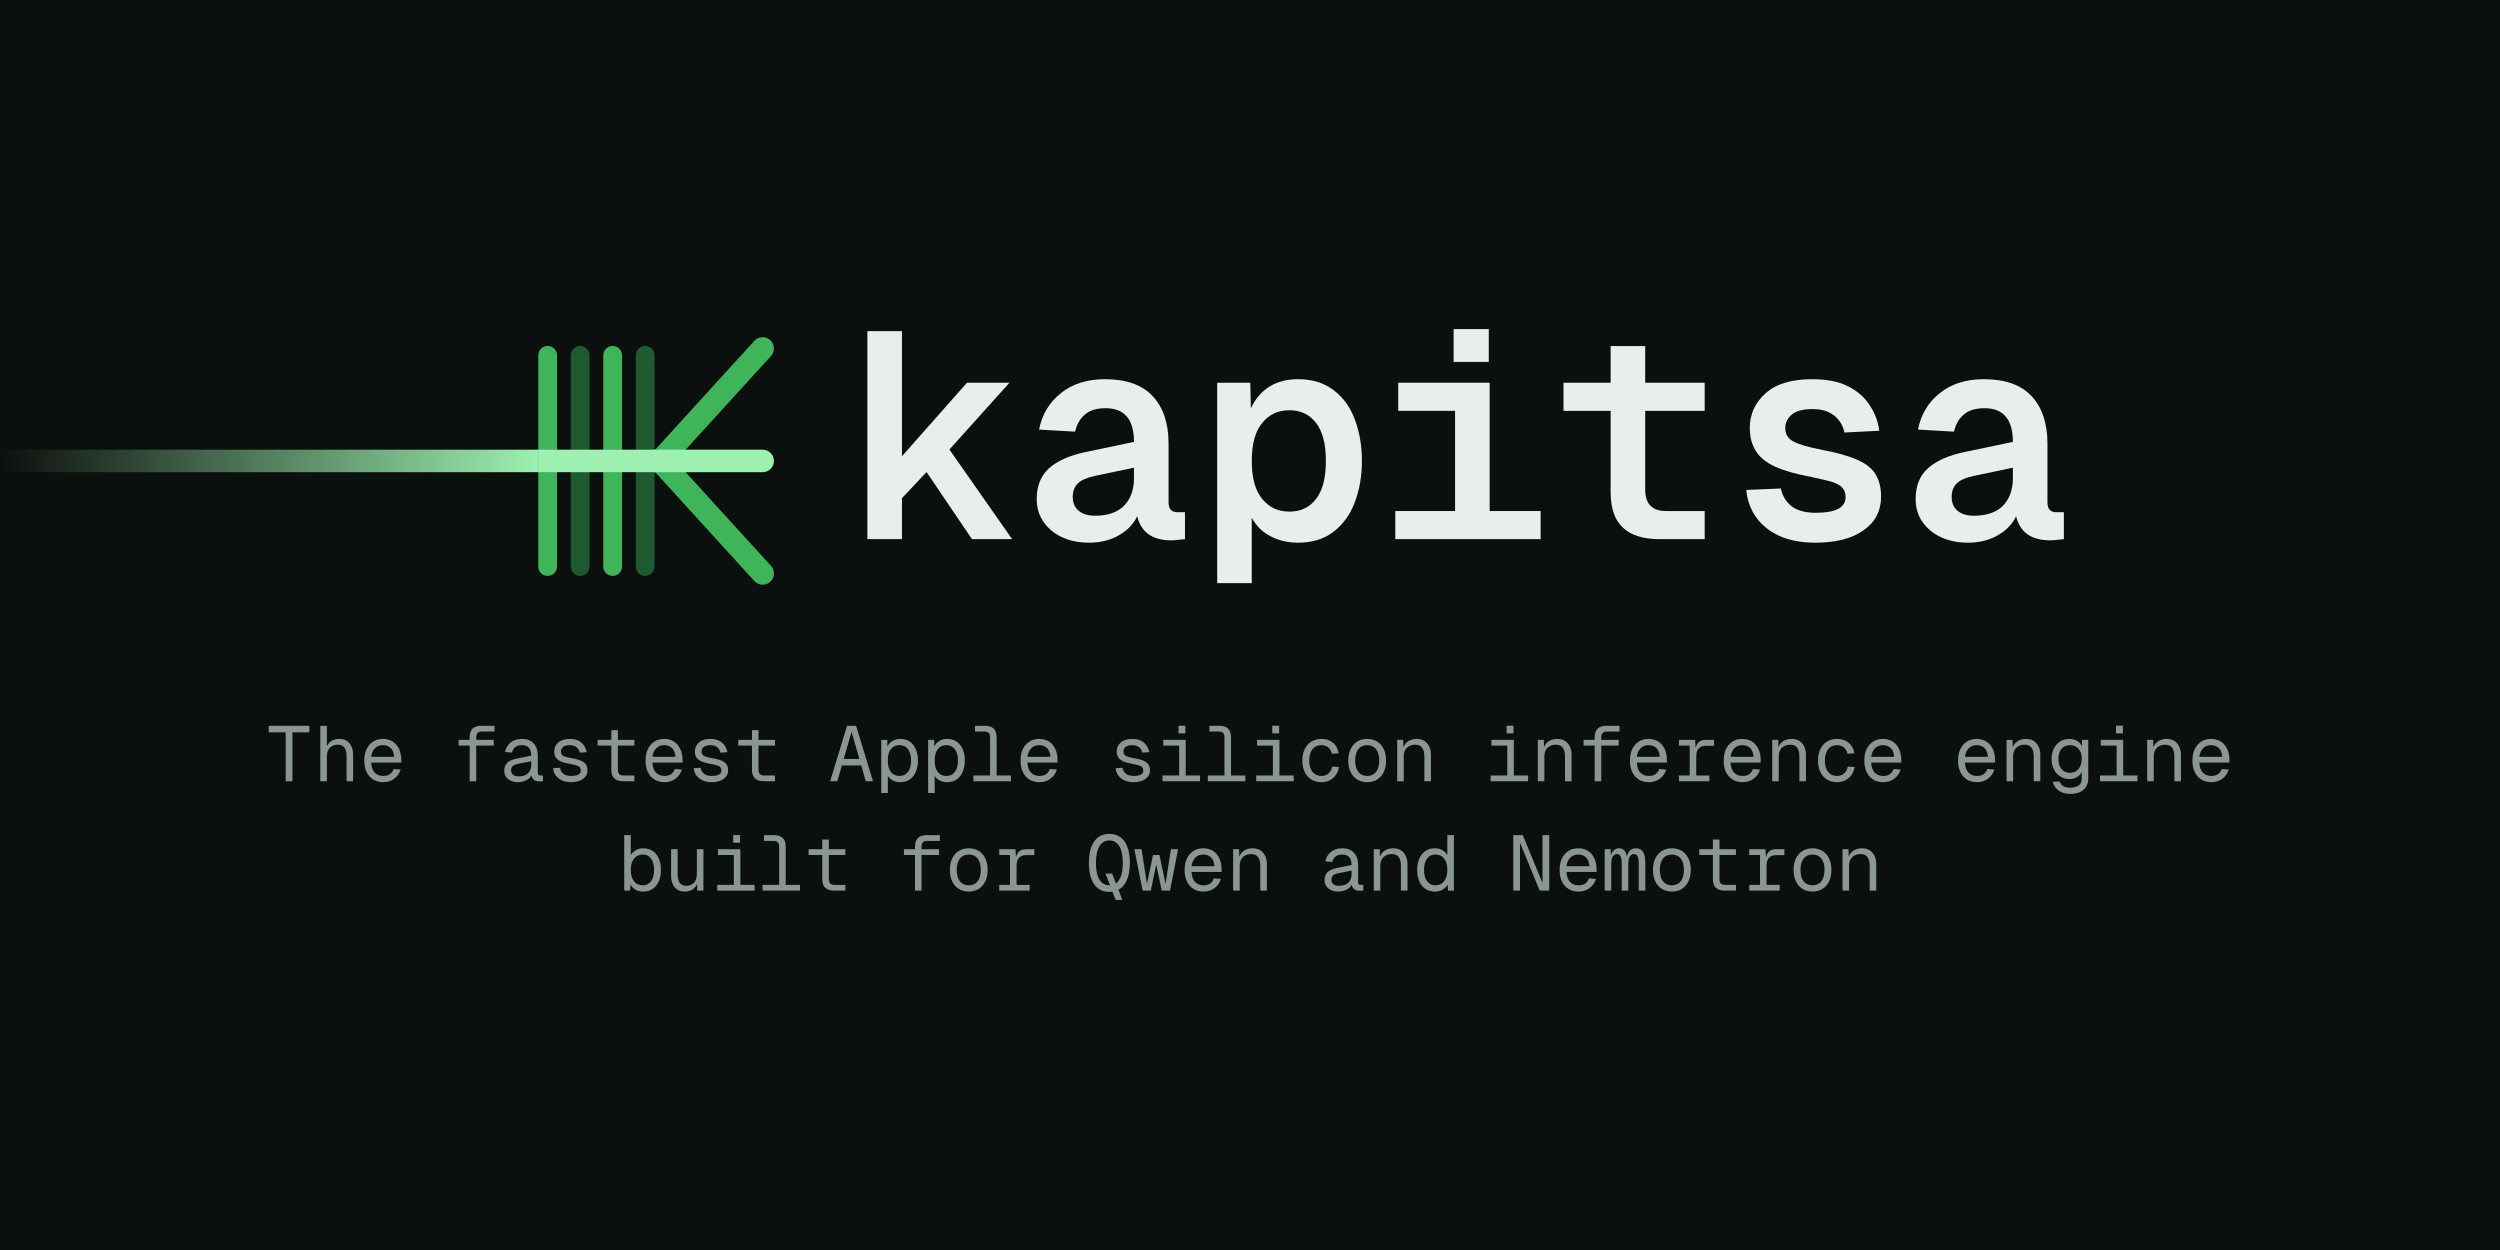
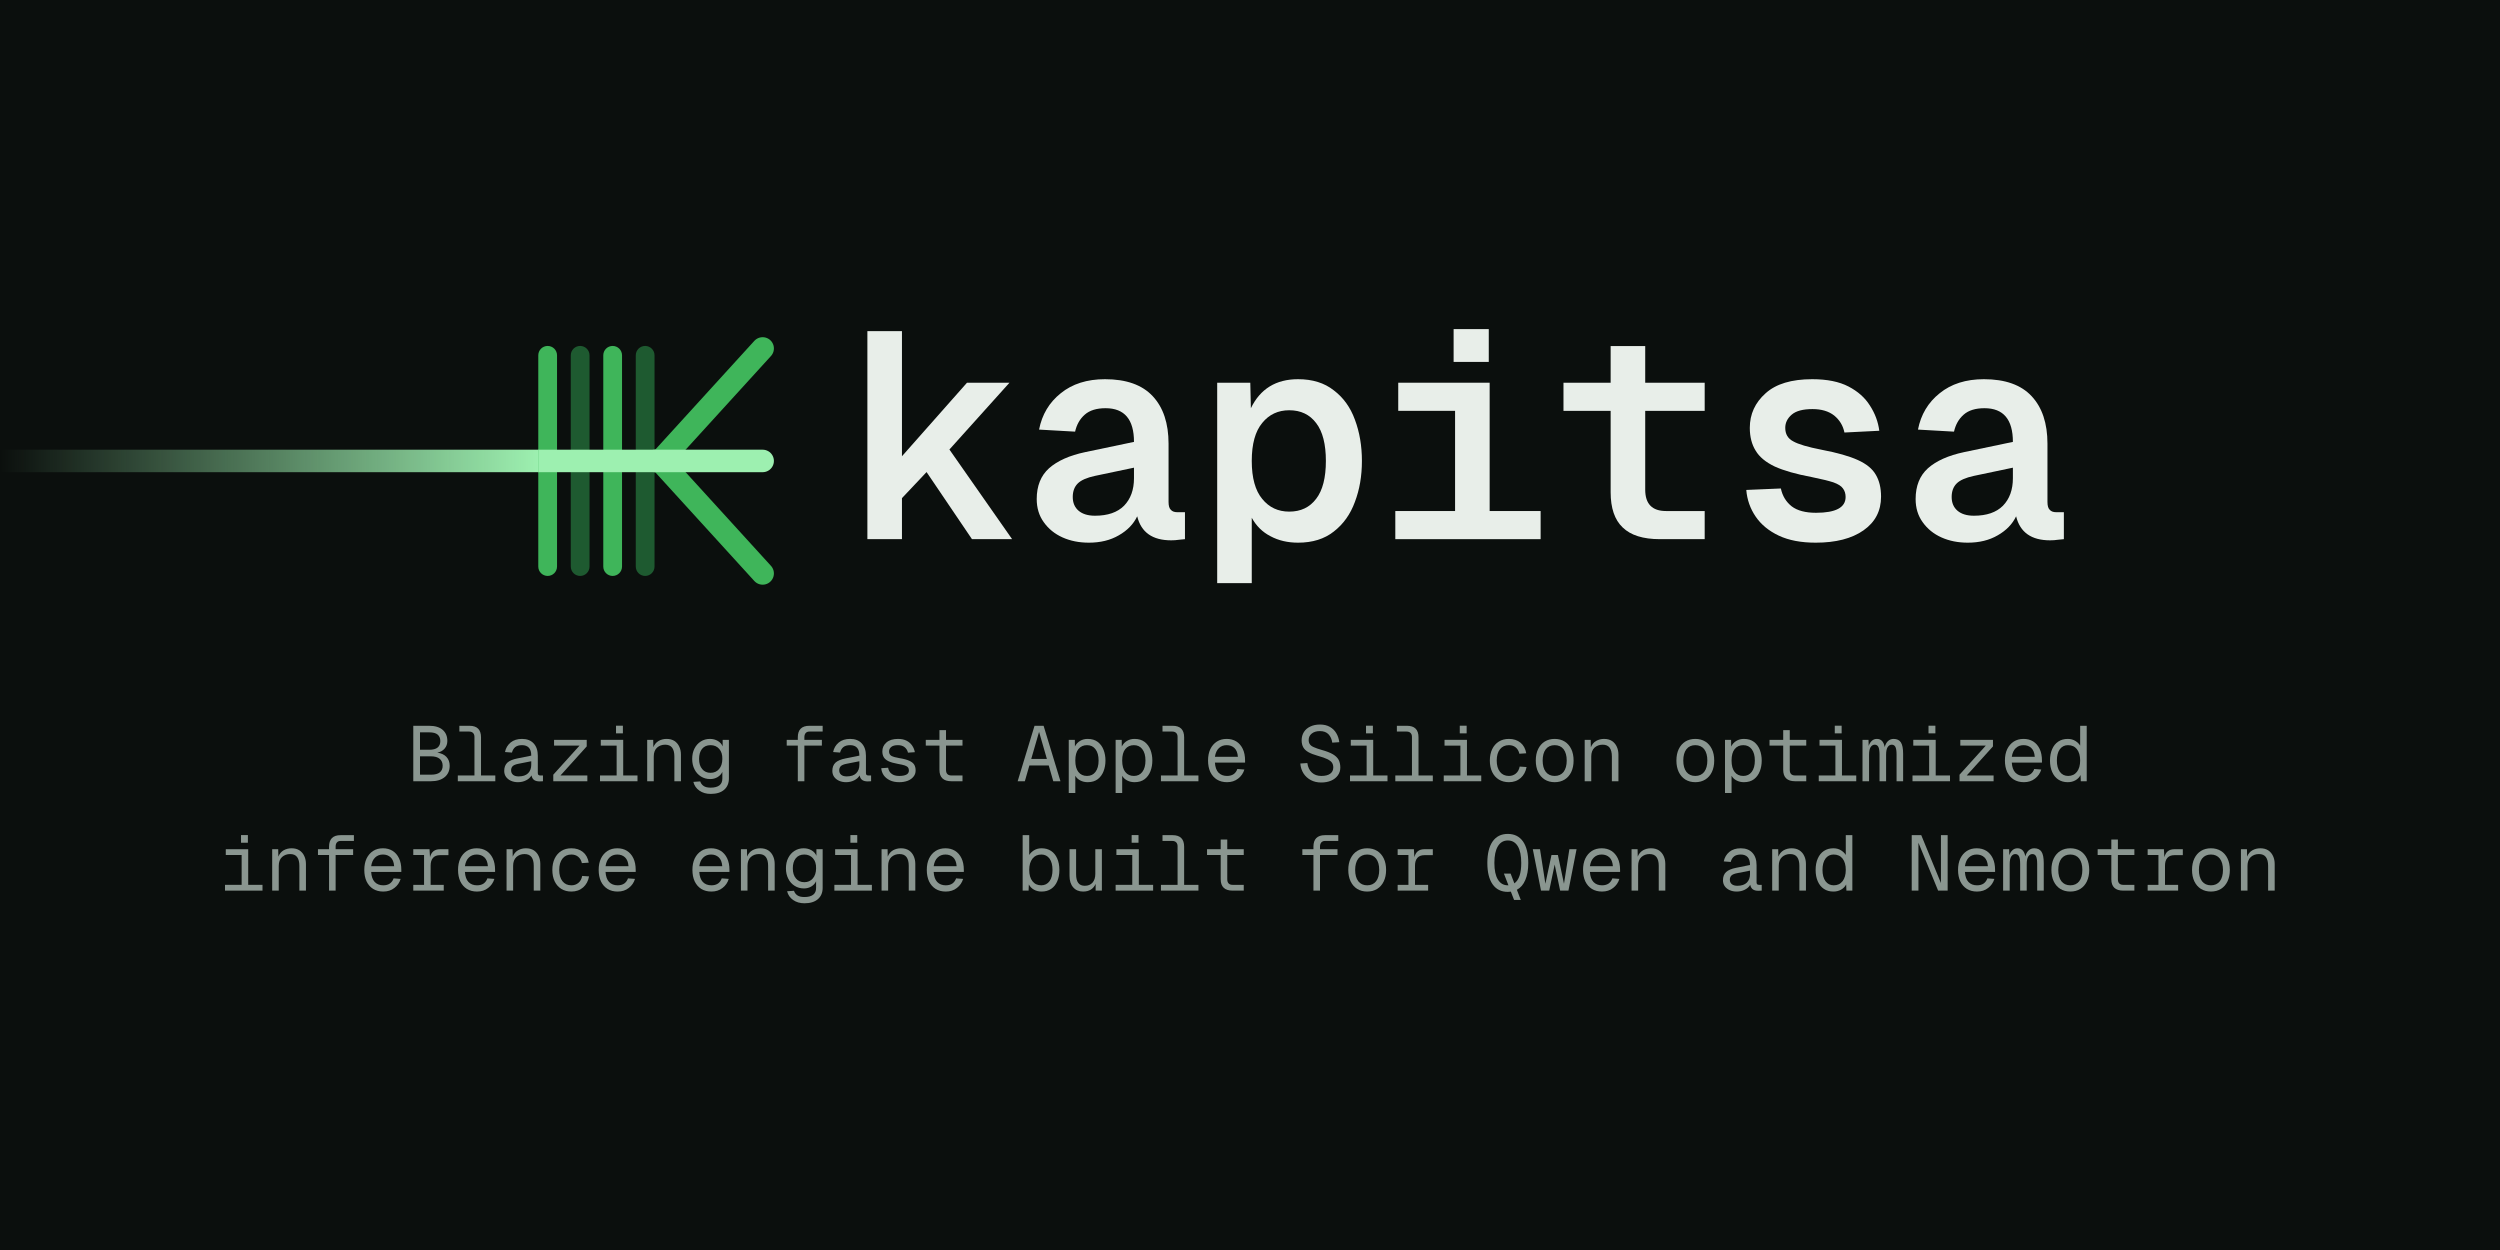
- <svg xmlns="http://www.w3.org/2000/svg" width="1280" height="640" viewBox="0 0 1280 640" role="img" aria-label="Kapitsa: The fastest Apple silicon inference engine built for Qwen and Nemotron">
+ <svg xmlns="http://www.w3.org/2000/svg" width="1280" height="640" viewBox="0 0 1280 640" role="img" aria-label="Kapitsa: a blazing fast Apple Silicon optimized inference engine built for Qwen and Nemotron">
  <defs>
    <linearGradient id="sb" x1="0" x2="275.6" y1="0" y2="0" gradientUnits="userSpaceOnUse">
      <stop offset="0" stop-color="#9DF0B0" stop-opacity="0" />
      <stop offset="1" stop-color="#9DF0B0" />
    </linearGradient>
    <path id="gs0" d="m70 0v710h118v-427l222 251h145l-205-228 214-306h-137l-155 229-84-89v-140z" />
    <path id="gs1" d="m226-12q-50 0-90 18-40 18-64 52-24 33-24 79 0 67 42 105 43 38 123 55l167 35q0 115-97 115-46 0-71-22-25-22-33-58l-123 7q15 77 74 124 59 48 151 48 109 0 163-58 54-58 54-162v-199q0-20 8-27 7-8 22-8h26v-92q-6-1-20-2-13-2-27-2-96 0-116 82-19-40-63-65-43-25-102-25zm21 92q65 0 99 34 34 35 34 94v36l-133-28q-42-9-59-26-17-17-17-46 0-30 20-47 20-17 56-17z" />
    <path id="gs2" d="m64-150v684h113l2-87q48 99 161 99 74 0 122-38 49-37 72-100 24-64 24-141 0-77-24-140-23-63-72-101-48-38-122-38-53 0-94 22-41 21-64 63v-223zm246 244q59 0 92 44 33 43 33 129 0 86-33 129-33 44-92 44-57 0-92-43-36-43-36-130 0-87 36-130 35-43 92-43z" />
    <path id="gs3" d="m72 0v96h204v342h-194v96h312v-438h174v-96zm199 605v112h120v-112z" />
    <path id="gs4" d="m375 0q-86 0-127 40-41 39-41 120v278h-161v96h161v125h118v-125h203v-96h-203v-269q0-73 71-73h132v-96z" />
    <path id="gs5" d="m307-12q-75 0-126 24-51 24-79 65-28 41-32 91l118 5q8-38 37-61 29-22 83-22 101 0 101 54 0 17-9 29-8 12-33 21-25 8-74 18-80 15-126 36-46 22-65 54-20 32-20 78 0 70 54 118 53 48 159 48 76 0 124-25 48-25 73-65 26-40 32-86l-119-6q-7 35-35 58-28 22-74 22-49 0-71-19-22-19-22-45 0-32 27-46 26-15 98-29 79-15 123-35 44-20 61-50 18-30 18-75 0-73-60-115-60-42-163-42z" />
-     <path id="gr6" d="m257 0v626h-217v84h520v-84h-217v-626z" />
-     <path id="gr7" d="m100 0v710h84v-263q21 49 63 72 42 23 96 23 86 0 131-56 46-56 46-145v-341h-84v317q0 151-111 151-64 0-103-39-38-39-38-113v-316z" />
-     <path id="gr8" d="m306-12q-75 0-130 34-54 34-84 96-29 63-29 147 0 84 29 146 30 62 84 97 53 34 126 34 69 0 122-32 53-33 83-95 30-62 30-151v-25h-386q5-85 45-128 41-43 110-43 52 0 86 24 33 25 46 65l90-7q-21-71-80-116-58-46-142-46zm-155 325h294q-6 77-45 113-39 36-98 36-61 0-100-38-40-37-51-111z" />
-     <path id="gr9" d="m212 0v456h-142v74h142v34q0 71 36 108 37 38 112 38h170v-74h-170q-31 0-48-20-16-19-16-52v-34h224v-74h-224v-456z" />
-     <path id="gra" d="m230-12q-50 0-90 18-40 18-63 50-23 33-23 76 0 68 40 106 41 37 128 54l178 36q0 68-30 101-31 33-88 33-55 0-86-24-31-25-43-71l-89 7q15 75 72 122 56 46 146 46 96 0 149-58 53-57 53-158v-220q0-18 8-25 8-7 24-7h34v-74q-16-2-44-2-42 0-68 17-25 17-34 55l-1 5q-21-39-69-63-47-24-104-24zm8 74q81 0 122 41 40 41 40 107v46l-162-32q-54-10-75-30-21-21-21-54 0-37 26-58 25-20 70-20z" />
-     <path id="grb" d="m310-12q-69 0-119 24-50 24-79 64-28 41-32 91l88 6q8-49 44-77 35-28 98-28 59 0 92 17 32 17 32 53 0 23-11 38-11 15-41 26-30 10-88 20-77 14-120 34-44 21-62 52-18 31-18 74 0 69 52 114 52 46 149 46 66 0 111-24 44-23 70-62 26-38 34-84l-88-6q-9 42-42 69-32 27-86 27-58 0-86-23-28-23-28-57 0-40 30-57 30-17 102-29 82-13 127-34 45-20 63-50 18-30 18-74 0-47-28-80-27-34-74-52-48-18-108-18z" />
-     <path id="grc" d="m378 0q-153 0-153 146v310h-175v74h175v124h84v-124h211v-74h-211v-310q0-72 69-72h142v-74z" />
-     <path id="grd" d="m26 0l216 710h116l216-710h-92l-58 202h-248l-58-202zm274 632l-100-346h200z" />
-     <path id="gre" d="m80-150v680h78l1-85q24 47 67 72 42 25 96 25 79 0 130-39 50-39 74-102 24-63 24-136 0-73-24-136-24-63-74-102-51-39-130-39-52 0-94 22-43 22-64 60v-220zm234 218q69 0 108 52 40 52 40 145 0 93-40 145-39 52-108 52-69 0-110-50-40-49-40-147 0-97 40-147 40-50 110-50z" />
-     <path id="grf" d="m60 0v74h213v494q0 32-18 50-18 18-50 18h-125v74h129q148 0 148-148v-488h183v-74z" />
-     <path id="gr10" d="m80 0v74h213v382h-203v74h287v-456h183v-74zm205 613v98h88v-98z" />
-     <path id="gr11" d="m314-12q-74 0-129 34-55 34-85 96-30 63-30 147 0 84 30 146 30 62 85 97 55 34 129 34 89 0 148-48 58-47 74-136l-88-6q-12 53-48 82-35 28-86 28-73 0-114-52-42-53-42-145 0-92 42-145 41-52 114-52 51 0 88 30 38 30 50 90l88-6q-16-88-76-141-61-53-150-53z" />
-     <path id="gr12" d="m300-12q-73 0-128 34-54 34-84 96-30 63-30 147 0 85 30 147 30 62 84 96 55 34 128 34 73 0 128-34 54-34 84-96 30-62 30-147 0-84-30-147-30-62-84-96-55-34-128-34zm0 80q73 0 114 52 40 53 40 145 0 92-40 145-41 52-114 52-73 0-114-52-40-53-40-145 0-92 40-145 41-52 114-52z" />
-     <path id="gr13" d="m84 0v530h77l2-95q21 54 67 81 47 26 102 26 61 0 102-27 40-27 61-73 21-45 21-101v-341h-84v317q0 74-29 113-29 38-89 38-61 0-104-38-42-39-42-113v-317z" />
-     <path id="gr14" d="m90 0v74h138v382h-138v74h208l6-103q25 103 127 103h109v-76h-108q-58 0-89-34-31-35-31-100v-246h168v-74z" />
-     <path id="gr15" d="m297-162q-85 0-145 42-60 42-77 112l88 6q12-37 43-58 30-22 91-22 72 0 111 29 38 29 38 87v86q-19-42-61-67-42-25-94-25-67 0-119 33-53 33-82 91-30 58-30 133 0 76 29 133 29 58 81 91 51 33 117 33 56 0 101-26 44-26 62-70v84h80v-494q0-93-62-146-61-52-171-52zm-2 270q68 0 109 48 41 47 42 129 2 82-40 129-42 48-111 48-70 0-109-48-38-47-38-129 0-82 40-129 39-48 107-48z" />
-     <path id="gr16" d="m333-12q-55 0-98 24-43 24-66 67l-3-79h-76v710h84v-254q19 33 61 60 42 26 98 26 70 0 121-34 51-34 78-96 28-62 28-147 0-85-28-147-27-62-78-96-51-34-121-34zm-5 80q67 0 106 53 38 53 38 144 0 92-38 145-39 52-104 52-73 0-114-52-42-53-42-145 0-91 41-144 41-53 113-53z" />
-     <path id="gr17" d="m263-12q-79 0-126 54-47 53-47 147v341h84v-318q0-77 28-114 27-36 84-36 62 0 98 40 36 41 36 112v316h84v-530h-80v86q-44-98-161-98z" />
-     <path id="gr18" d="m300-16q-126 0-194 96-68 96-68 274 0 179 68 276 68 96 194 96 126 0 194-96 68-97 68-276 0-131-38-218-37-88-108-125l50-130h-86l-41 106q-19-3-39-3zm0 84q4 0 8 0l-58 150h86l48-125q88 63 88 261 0 140-44 214-45 74-128 74-82 0-127-74-45-74-45-214 0-139 45-212 45-74 127-74z" />
-     <path id="gr19" d="m125 0l-105 530h92l69-442 78 368h82l78-368 69 442h92l-104-530h-106l-70 334-70-334z" />
-     <path id="gr1a" d="m267-12q-70 0-121 34-51 34-78 96-28 62-28 147 0 85 28 147 27 62 78 96 51 34 121 34 56 0 98-26 42-27 61-60v254h84v-710h-76l-3 79q-23-43-66-67-43-24-98-24zm5 80q72 0 113 53 41 53 41 144 0 92-41 145-41 52-115 52-65 0-104-52-38-53-38-145 0-91 38-144 39-53 106-53z" />
-     <path id="gr1b" d="m70 0v710h122l252-613v613h86v-710h-122l-252 613v-613z" />
-     <path id="gr1c" d="m40 0v530h77l2-78q14 42 41 66 26 24 64 24 79 0 99-99l1-6q13 49 42 77 30 28 72 28 64 0 93-44 29-44 29-146v-352h-84v340q0 71-15 100-15 28-47 28-31 0-52-31-20-31-20-99v-338h-84v340q0 68-14 98-15 30-48 30-31 0-52-31-20-31-20-99v-338z" />
+     <path id="gr6" d="m90 0v710h200q117 0 176-52 60-52 60-142 0-58-35-98-35-41-94-52 75-10 117-54 42-45 42-114 0-92-64-145-64-53-177-53zm86 403h118q74 0 108 29 34 29 34 82 0 54-34 83-34 29-108 29h-118zm0-319h140q77 0 114 30 36 30 36 84 0 57-38 89-38 32-112 32h-140z" />
+     <path id="gr7" d="m60 0v74h213v494q0 32-18 50-18 18-50 18h-125v74h129q148 0 148-148v-488h183v-74z" />
+     <path id="gr8" d="m230-12q-50 0-90 18-40 18-63 50-23 33-23 76 0 68 40 106 41 37 128 54l178 36q0 68-30 101-31 33-88 33-55 0-86-24-31-25-43-71l-89 7q15 75 72 122 56 46 146 46 96 0 149-58 53-57 53-158v-220q0-18 8-25 8-7 24-7h34v-74q-16-2-44-2-42 0-68 17-25 17-34 55l-1 5q-21-39-69-63-47-24-104-24zm8 74q81 0 122 41 40 41 40 107v46l-162-32q-54-10-75-30-21-21-21-54 0-37 26-58 25-20 70-20z" />
+     <path id="gr9" d="m82 0v84l336 372h-326v74h418v-84l-336-372h344v-74z" />
+     <path id="gra" d="m80 0v74h213v382h-203v74h287v-456h183v-74zm205 613v98h88v-98z" />
+     <path id="grb" d="m84 0v530h77l2-95q21 54 67 81 47 26 102 26 61 0 102-27 40-27 61-73 21-45 21-101v-341h-84v317q0 74-29 113-29 38-89 38-61 0-104-38-42-39-42-113v-317z" />
+     <path id="grc" d="m297-162q-85 0-145 42-60 42-77 112l88 6q12-37 43-58 30-22 91-22 72 0 111 29 38 29 38 87v86q-19-42-61-67-42-25-94-25-67 0-119 33-53 33-82 91-30 58-30 133 0 76 29 133 29 58 81 91 51 33 117 33 56 0 101-26 44-26 62-70v84h80v-494q0-93-62-146-61-52-171-52zm-2 270q68 0 109 48 41 47 42 129 2 82-40 129-42 48-111 48-70 0-109-48-38-47-38-129 0-82 40-129 39-48 107-48z" />
+     <path id="grd" d="m212 0v456h-142v74h142v34q0 71 36 108 37 38 112 38h170v-74h-170q-31 0-48-20-16-19-16-52v-34h224v-74h-224v-456z" />
+     <path id="gre" d="m310-12q-69 0-119 24-50 24-79 64-28 41-32 91l88 6q8-49 44-77 35-28 98-28 59 0 92 17 32 17 32 53 0 23-11 38-11 15-41 26-30 10-88 20-77 14-120 34-44 21-62 52-18 31-18 74 0 69 52 114 52 46 149 46 66 0 111-24 44-23 70-62 26-38 34-84l-88-6q-9 42-42 69-32 27-86 27-58 0-86-23-28-23-28-57 0-40 30-57 30-17 102-29 82-13 127-34 45-20 63-50 18-30 18-74 0-47-28-80-27-34-74-52-48-18-108-18z" />
+     <path id="grf" d="m378 0q-153 0-153 146v310h-175v74h175v124h84v-124h211v-74h-211v-310q0-72 69-72h142v-74z" />
+     <path id="gr10" d="m26 0l216 710h116l216-710h-92l-58 202h-248l-58-202zm274 632l-100-346h200z" />
+     <path id="gr11" d="m80-150v680h78l1-85q24 47 67 72 42 25 96 25 79 0 130-39 50-39 74-102 24-63 24-136 0-73-24-136-24-63-74-102-51-39-130-39-52 0-94 22-43 22-64 60v-220zm234 218q69 0 108 52 40 52 40 145 0 93-40 145-39 52-108 52-69 0-110-50-40-49-40-147 0-97 40-147 40-50 110-50z" />
+     <path id="gr12" d="m306-12q-75 0-130 34-54 34-84 96-29 63-29 147 0 84 29 146 30 62 84 97 53 34 126 34 69 0 122-32 53-33 83-95 30-62 30-151v-25h-386q5-85 45-128 41-43 110-43 52 0 86 24 33 25 46 65l90-7q-21-71-80-116-58-46-142-46zm-155 325h294q-6 77-45 113-39 36-98 36-61 0-100-38-40-37-51-111z" />
+     <path id="gr13" d="m311-16q-75 0-133 31-58 31-93 85-35 55-41 127l90 6q11-79 58-122 46-43 121-43 74 0 113 28 40 29 40 81 0 34-16 59-15 24-58 46-42 21-125 44-74 21-119 46-46 26-66 62-21 37-21 90 0 60 29 106 28 45 81 70 53 26 126 26 73 0 125-30 52-29 82-80 31-51 39-116l-90-6q-9 65-47 106-39 42-111 42-66 0-105-32-39-31-39-82 0-33 15-54 14-22 51-38 37-17 104-36 87-24 139-54 51-30 74-71 22-41 22-100 0-56-31-99-31-44-86-68-55-24-128-24z" />
+     <path id="gr14" d="m314-12q-74 0-129 34-55 34-85 96-30 63-30 147 0 84 30 146 30 62 85 97 55 34 129 34 89 0 148-48 58-47 74-136l-88-6q-12 53-48 82-35 28-86 28-73 0-114-52-42-53-42-145 0-92 42-145 41-52 114-52 51 0 88 30 38 30 50 90l88-6q-16-88-76-141-61-53-150-53z" />
+     <path id="gr15" d="m300-12q-73 0-128 34-54 34-84 96-30 63-30 147 0 85 30 147 30 62 84 96 55 34 128 34 73 0 128-34 54-34 84-96 30-62 30-147 0-84-30-147-30-62-84-96-55-34-128-34zm0 80q73 0 114 52 40 53 40 145 0 92-40 145-41 52-114 52-73 0-114-52-40-53-40-145 0-92 40-145 41-52 114-52z" />
+     <path id="gr16" d="m40 0v530h77l2-78q14 42 41 66 26 24 64 24 79 0 99-99l1-6q13 49 42 77 30 28 72 28 64 0 93-44 29-44 29-146v-352h-84v340q0 71-15 100-15 28-47 28-31 0-52-31-20-31-20-99v-338h-84v340q0 68-14 98-15 30-48 30-31 0-52-31-20-31-20-99v-338z" />
+     <path id="gr17" d="m267-12q-70 0-121 34-51 34-78 96-28 62-28 147 0 85 28 147 27 62 78 96 51 34 121 34 56 0 98-26 42-27 61-60v254h84v-710h-76l-3 79q-23-43-66-67-43-24-98-24zm5 80q72 0 113 53 41 53 41 144 0 92-41 145-41 52-115 52-65 0-104-52-38-53-38-145 0-91 38-144 39-53 106-53z" />
+     <path id="gr18" d="m90 0v74h138v382h-138v74h208l6-103q25 103 127 103h109v-76h-108q-58 0-89-34-31-35-31-100v-246h168v-74z" />
+     <path id="gr19" d="m333-12q-55 0-98 24-43 24-66 67l-3-79h-76v710h84v-254q19 33 61 60 42 26 98 26 70 0 121-34 51-34 78-96 28-62 28-147 0-85-28-147-27-62-78-96-51-34-121-34zm-5 80q67 0 106 53 38 53 38 144 0 92-38 145-39 52-104 52-73 0-114-52-42-53-42-145 0-91 41-144 41-53 113-53z" />
+     <path id="gr1a" d="m263-12q-79 0-126 54-47 53-47 147v341h84v-318q0-77 28-114 27-36 84-36 62 0 98 40 36 41 36 112v316h84v-530h-80v86q-44-98-161-98z" />
+     <path id="gr1b" d="m300-16q-126 0-194 96-68 96-68 274 0 179 68 276 68 96 194 96 126 0 194-96 68-97 68-276 0-131-38-218-37-88-108-125l50-130h-86l-41 106q-19-3-39-3zm0 84q4 0 8 0l-58 150h86l48-125q88 63 88 261 0 140-44 214-45 74-128 74-82 0-127-74-45-74-45-214 0-139 45-212 45-74 127-74z" />
+     <path id="gr1c" d="m125 0l-105 530h92l69-442 78 368h82l78-368 69 442h92l-104-530h-106l-70 334-70-334z" />
+     <path id="gr1d" d="m70 0v710h122l252-613v613h86v-710h-122l-252 613v-613z" />
  </defs>
  <rect width="1280" height="640" fill="#0B0F0D" />
  <path d="M0 236H276.6" stroke="url(#sb)" stroke-width="11.52" />
  <g transform="translate(216.4 172) scale(1.28)" fill="none">
    <rect x="46.25" y="4" width="7.5" height="92" rx="3.75" fill="#3FB55A" />
    <rect x="59.25" y="4" width="7.5" height="92" rx="3.75" fill="#1E5A30" />
    <rect x="72.25" y="4" width="7.5" height="92" rx="3.75" fill="#3FB55A" />
    <rect x="85.25" y="4" width="7.5" height="92" rx="3.75" fill="#1E5A30" />
    <path d="M46.25 50H95" stroke="#9DF0B0" stroke-width="9" />
    <path d="M95 50L136 5M95 50L136 95" stroke="#3FB55A" stroke-width="9" stroke-linecap="round" />
    <path d="M93 50H136" stroke="#9DF0B0" stroke-width="9" stroke-linecap="round" />
  </g>
  <g transform="translate(433.6 276.05) scale(0.15 -0.15)" fill="#E8EEE9">
    <use href="#gs0" />
    <use href="#gs1" x="600" />
    <use href="#gs2" x="1200" />
    <use href="#gs3" x="1800" />
    <use href="#gs4" x="2400" />
    <use href="#gs5" x="3000" />
    <use href="#gs1" x="3600" />
  </g>
-   <g transform="translate(136 400) scale(0.04 -0.04)" fill="#8A9690">
+   <g transform="translate(208 400) scale(0.04 -0.04)" fill="#8A9690">
    <use href="#gr6" />
    <use href="#gr7" x="600" />
    <use href="#gr8" x="1200" />
-     <use href="#gr9" x="2400" />
-     <use href="#gra" x="3000" />
+     <use href="#gr9" x="1800" />
+     <use href="#gra" x="2400" />
+     <use href="#grb" x="3000" />
+     <use href="#grc" x="3600" />
+     <use href="#grd" x="4800" />
+     <use href="#gr8" x="5400" />
+     <use href="#gre" x="6000" />
+     <use href="#grf" x="6600" />
+     <use href="#gr10" x="7800" />
+     <use href="#gr11" x="8400" />
+     <use href="#gr11" x="9000" />
+     <use href="#gr7" x="9600" />
+     <use href="#gr12" x="10200" />
+     <use href="#gr13" x="11400" />
+     <use href="#gra" x="12000" />
+     <use href="#gr7" x="12600" />
+     <use href="#gra" x="13200" />
+     <use href="#gr14" x="13800" />
+     <use href="#gr15" x="14400" />
+     <use href="#grb" x="15000" />
+     <use href="#gr15" x="16200" />
+     <use href="#gr11" x="16800" />
+     <use href="#grf" x="17400" />
+     <use href="#gra" x="18000" />
+     <use href="#gr16" x="18600" />
+     <use href="#gra" x="19200" />
+     <use href="#gr9" x="19800" />
+     <use href="#gr12" x="20400" />
+     <use href="#gr17" x="21000" />
+   </g>
+   <g transform="translate(112 456) scale(0.04 -0.04)" fill="#8A9690">
+     <use href="#gra" />
+     <use href="#grb" x="600" />
+     <use href="#grd" x="1200" />
+     <use href="#gr12" x="1800" />
+     <use href="#gr18" x="2400" />
+     <use href="#gr12" x="3000" />
    <use href="#grb" x="3600" />
-     <use href="#grc" x="4200" />
-     <use href="#gr8" x="4800" />
-     <use href="#grb" x="5400" />
-     <use href="#grc" x="6000" />
-     <use href="#grd" x="7200" />
-     <use href="#gre" x="7800" />
-     <use href="#gre" x="8400" />
-     <use href="#grf" x="9000" />
-     <use href="#gr8" x="9600" />
-     <use href="#grb" x="10800" />
-     <use href="#gr10" x="11400" />
-     <use href="#grf" x="12000" />
-     <use href="#gr10" x="12600" />
-     <use href="#gr11" x="13200" />
-     <use href="#gr12" x="13800" />
-     <use href="#gr13" x="14400" />
-     <use href="#gr10" x="15600" />
-     <use href="#gr13" x="16200" />
-     <use href="#gr9" x="16800" />
-     <use href="#gr8" x="17400" />
-     <use href="#gr14" x="18000" />
-     <use href="#gr8" x="18600" />
-     <use href="#gr13" x="19200" />
-     <use href="#gr11" x="19800" />
-     <use href="#gr8" x="20400" />
-     <use href="#gr8" x="21600" />
-     <use href="#gr13" x="22200" />
-     <use href="#gr15" x="22800" />
-     <use href="#gr10" x="23400" />
-     <use href="#gr13" x="24000" />
-     <use href="#gr8" x="24600" />
-   </g>
-   <g transform="translate(316 456) scale(0.04 -0.04)" fill="#8A9690">
-     <use href="#gr16" />
-     <use href="#gr17" x="600" />
-     <use href="#gr10" x="1200" />
-     <use href="#grf" x="1800" />
-     <use href="#grc" x="2400" />
-     <use href="#gr9" x="3600" />
-     <use href="#gr12" x="4200" />
-     <use href="#gr14" x="4800" />
-     <use href="#gr18" x="6000" />
-     <use href="#gr19" x="6600" />
-     <use href="#gr8" x="7200" />
-     <use href="#gr13" x="7800" />
-     <use href="#gra" x="9000" />
-     <use href="#gr13" x="9600" />
-     <use href="#gr1a" x="10200" />
-     <use href="#gr1b" x="11400" />
-     <use href="#gr8" x="12000" />
-     <use href="#gr1c" x="12600" />
-     <use href="#gr12" x="13200" />
-     <use href="#grc" x="13800" />
-     <use href="#gr14" x="14400" />
-     <use href="#gr12" x="15000" />
-     <use href="#gr13" x="15600" />
+     <use href="#gr14" x="4200" />
+     <use href="#gr12" x="4800" />
+     <use href="#gr12" x="6000" />
+     <use href="#grb" x="6600" />
+     <use href="#grc" x="7200" />
+     <use href="#gra" x="7800" />
+     <use href="#grb" x="8400" />
+     <use href="#gr12" x="9000" />
+     <use href="#gr19" x="10200" />
+     <use href="#gr1a" x="10800" />
+     <use href="#gra" x="11400" />
+     <use href="#gr7" x="12000" />
+     <use href="#grf" x="12600" />
+     <use href="#grd" x="13800" />
+     <use href="#gr15" x="14400" />
+     <use href="#gr18" x="15000" />
+     <use href="#gr1b" x="16200" />
+     <use href="#gr1c" x="16800" />
+     <use href="#gr12" x="17400" />
+     <use href="#grb" x="18000" />
+     <use href="#gr8" x="19200" />
+     <use href="#grb" x="19800" />
+     <use href="#gr17" x="20400" />
+     <use href="#gr1d" x="21600" />
+     <use href="#gr12" x="22200" />
+     <use href="#gr16" x="22800" />
+     <use href="#gr15" x="23400" />
+     <use href="#grf" x="24000" />
+     <use href="#gr18" x="24600" />
+     <use href="#gr15" x="25200" />
+     <use href="#grb" x="25800" />
  </g>
</svg>
